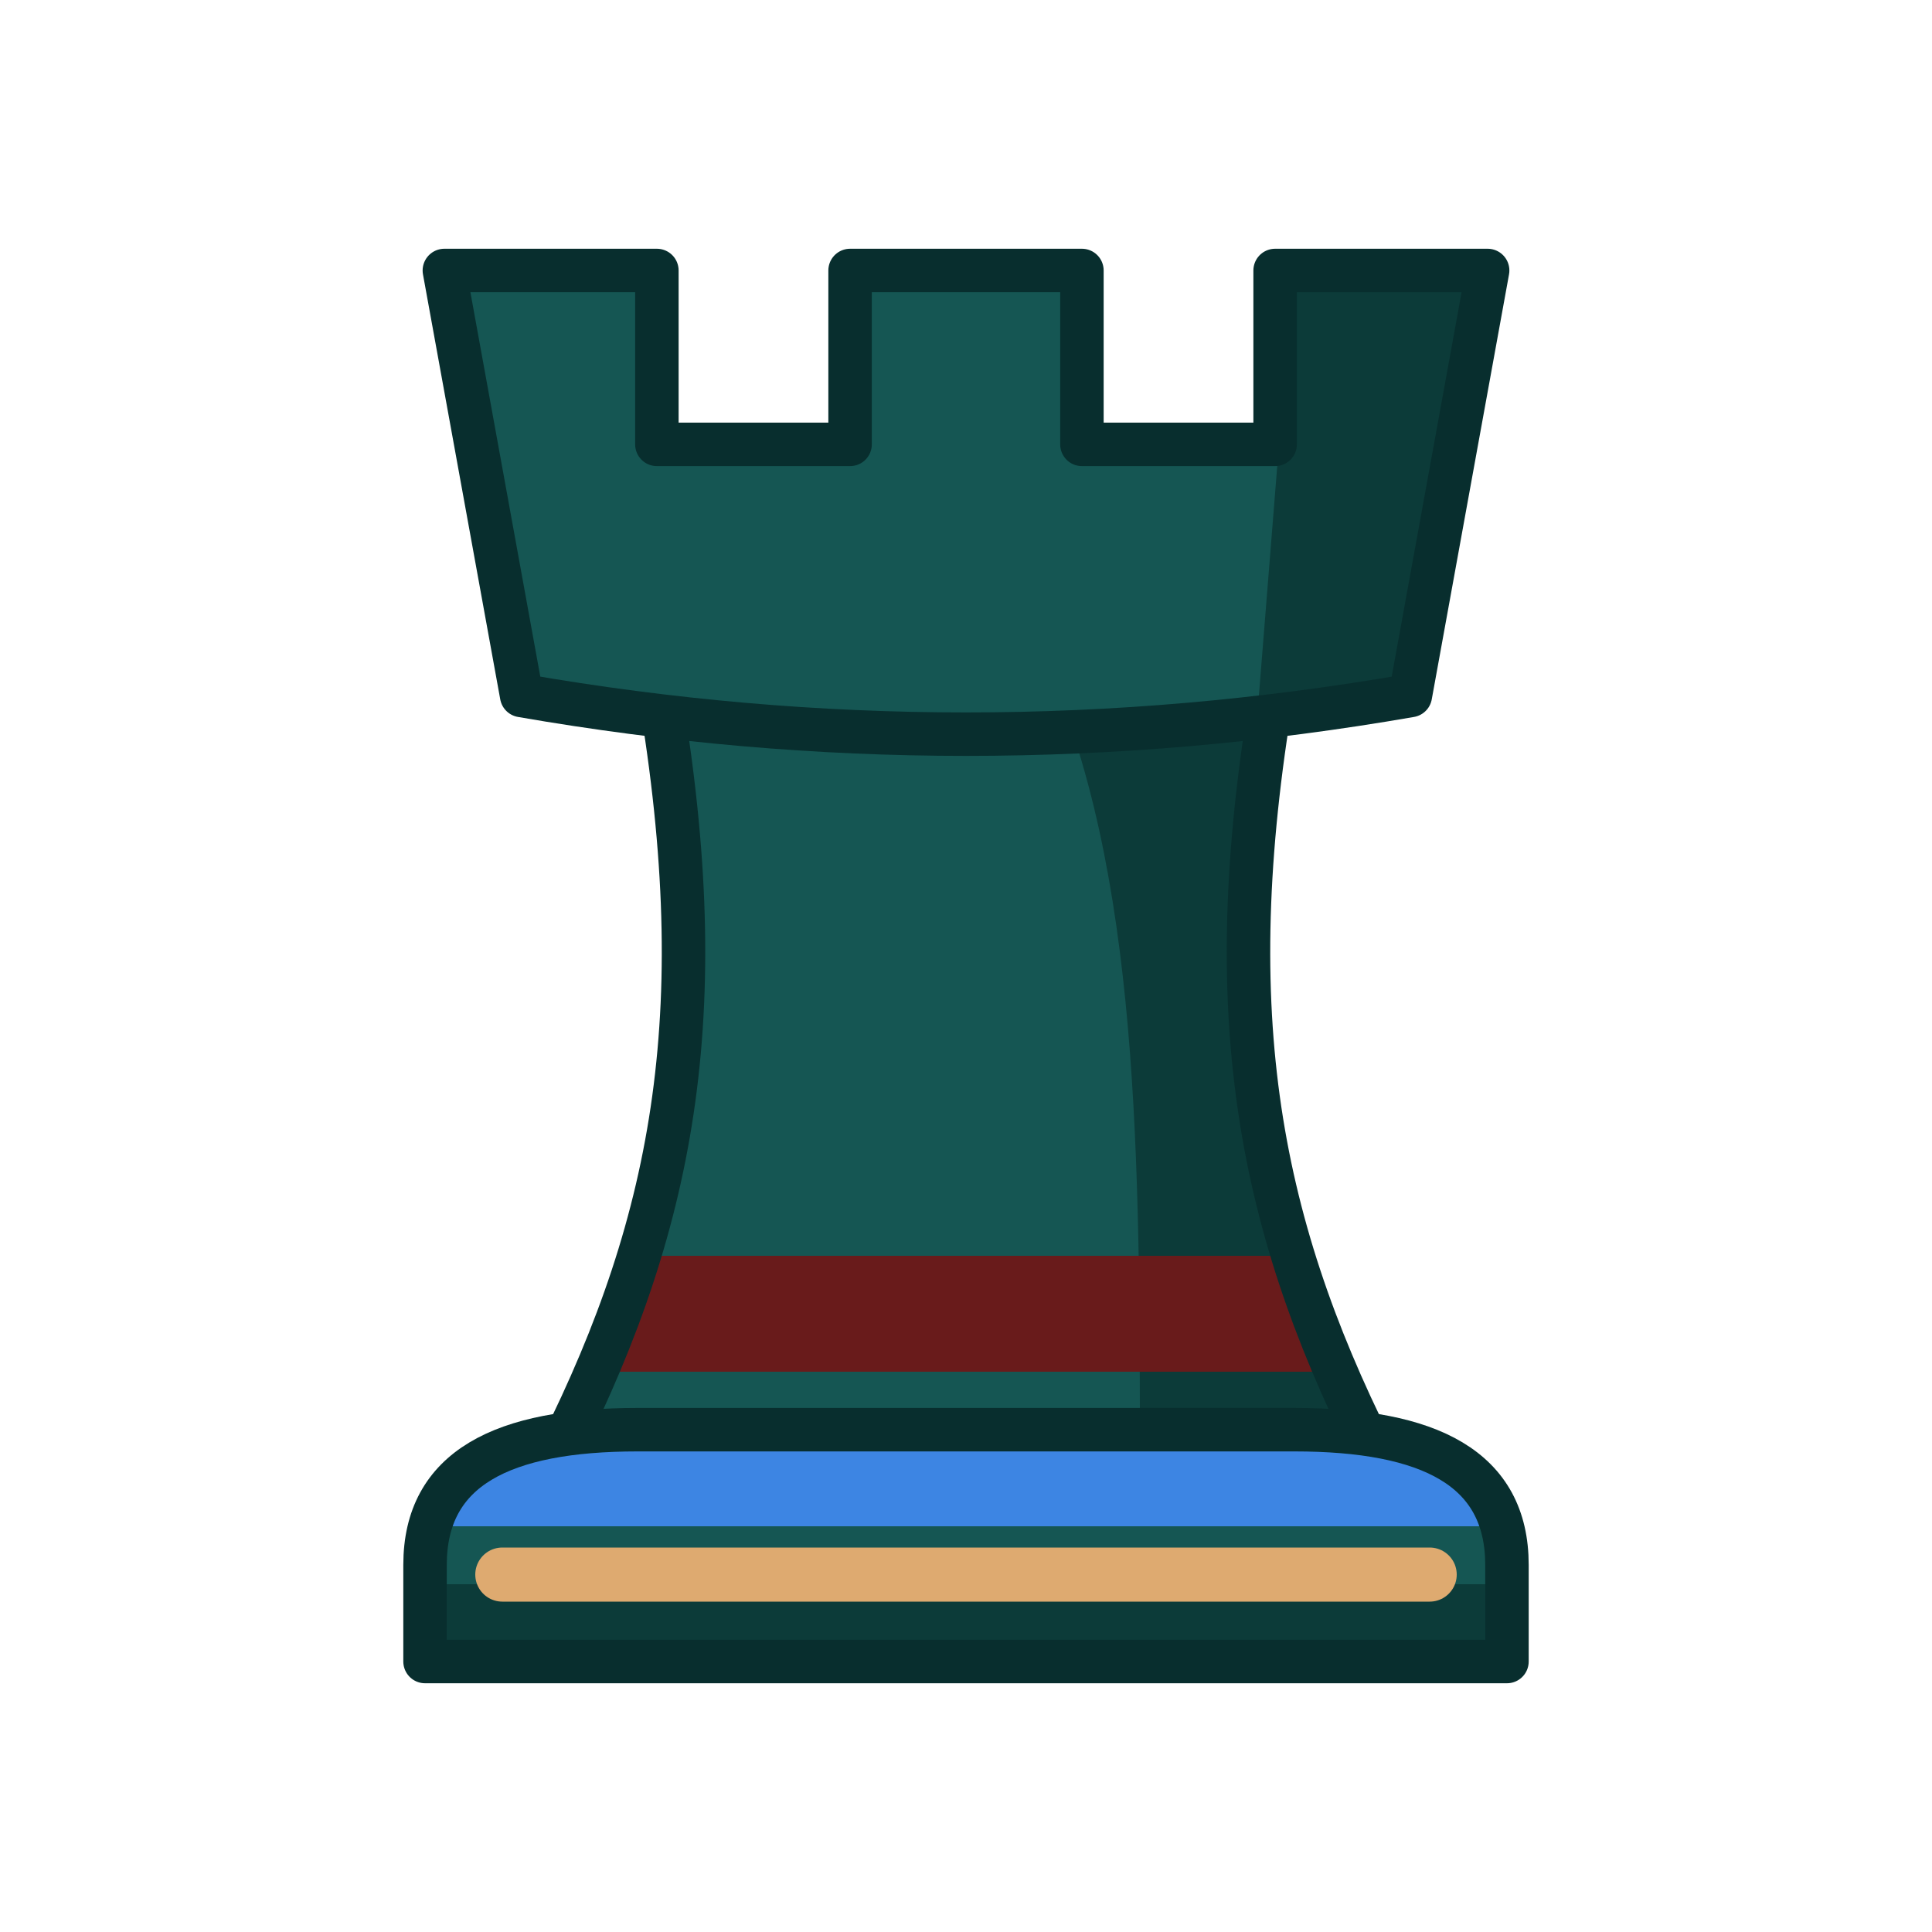
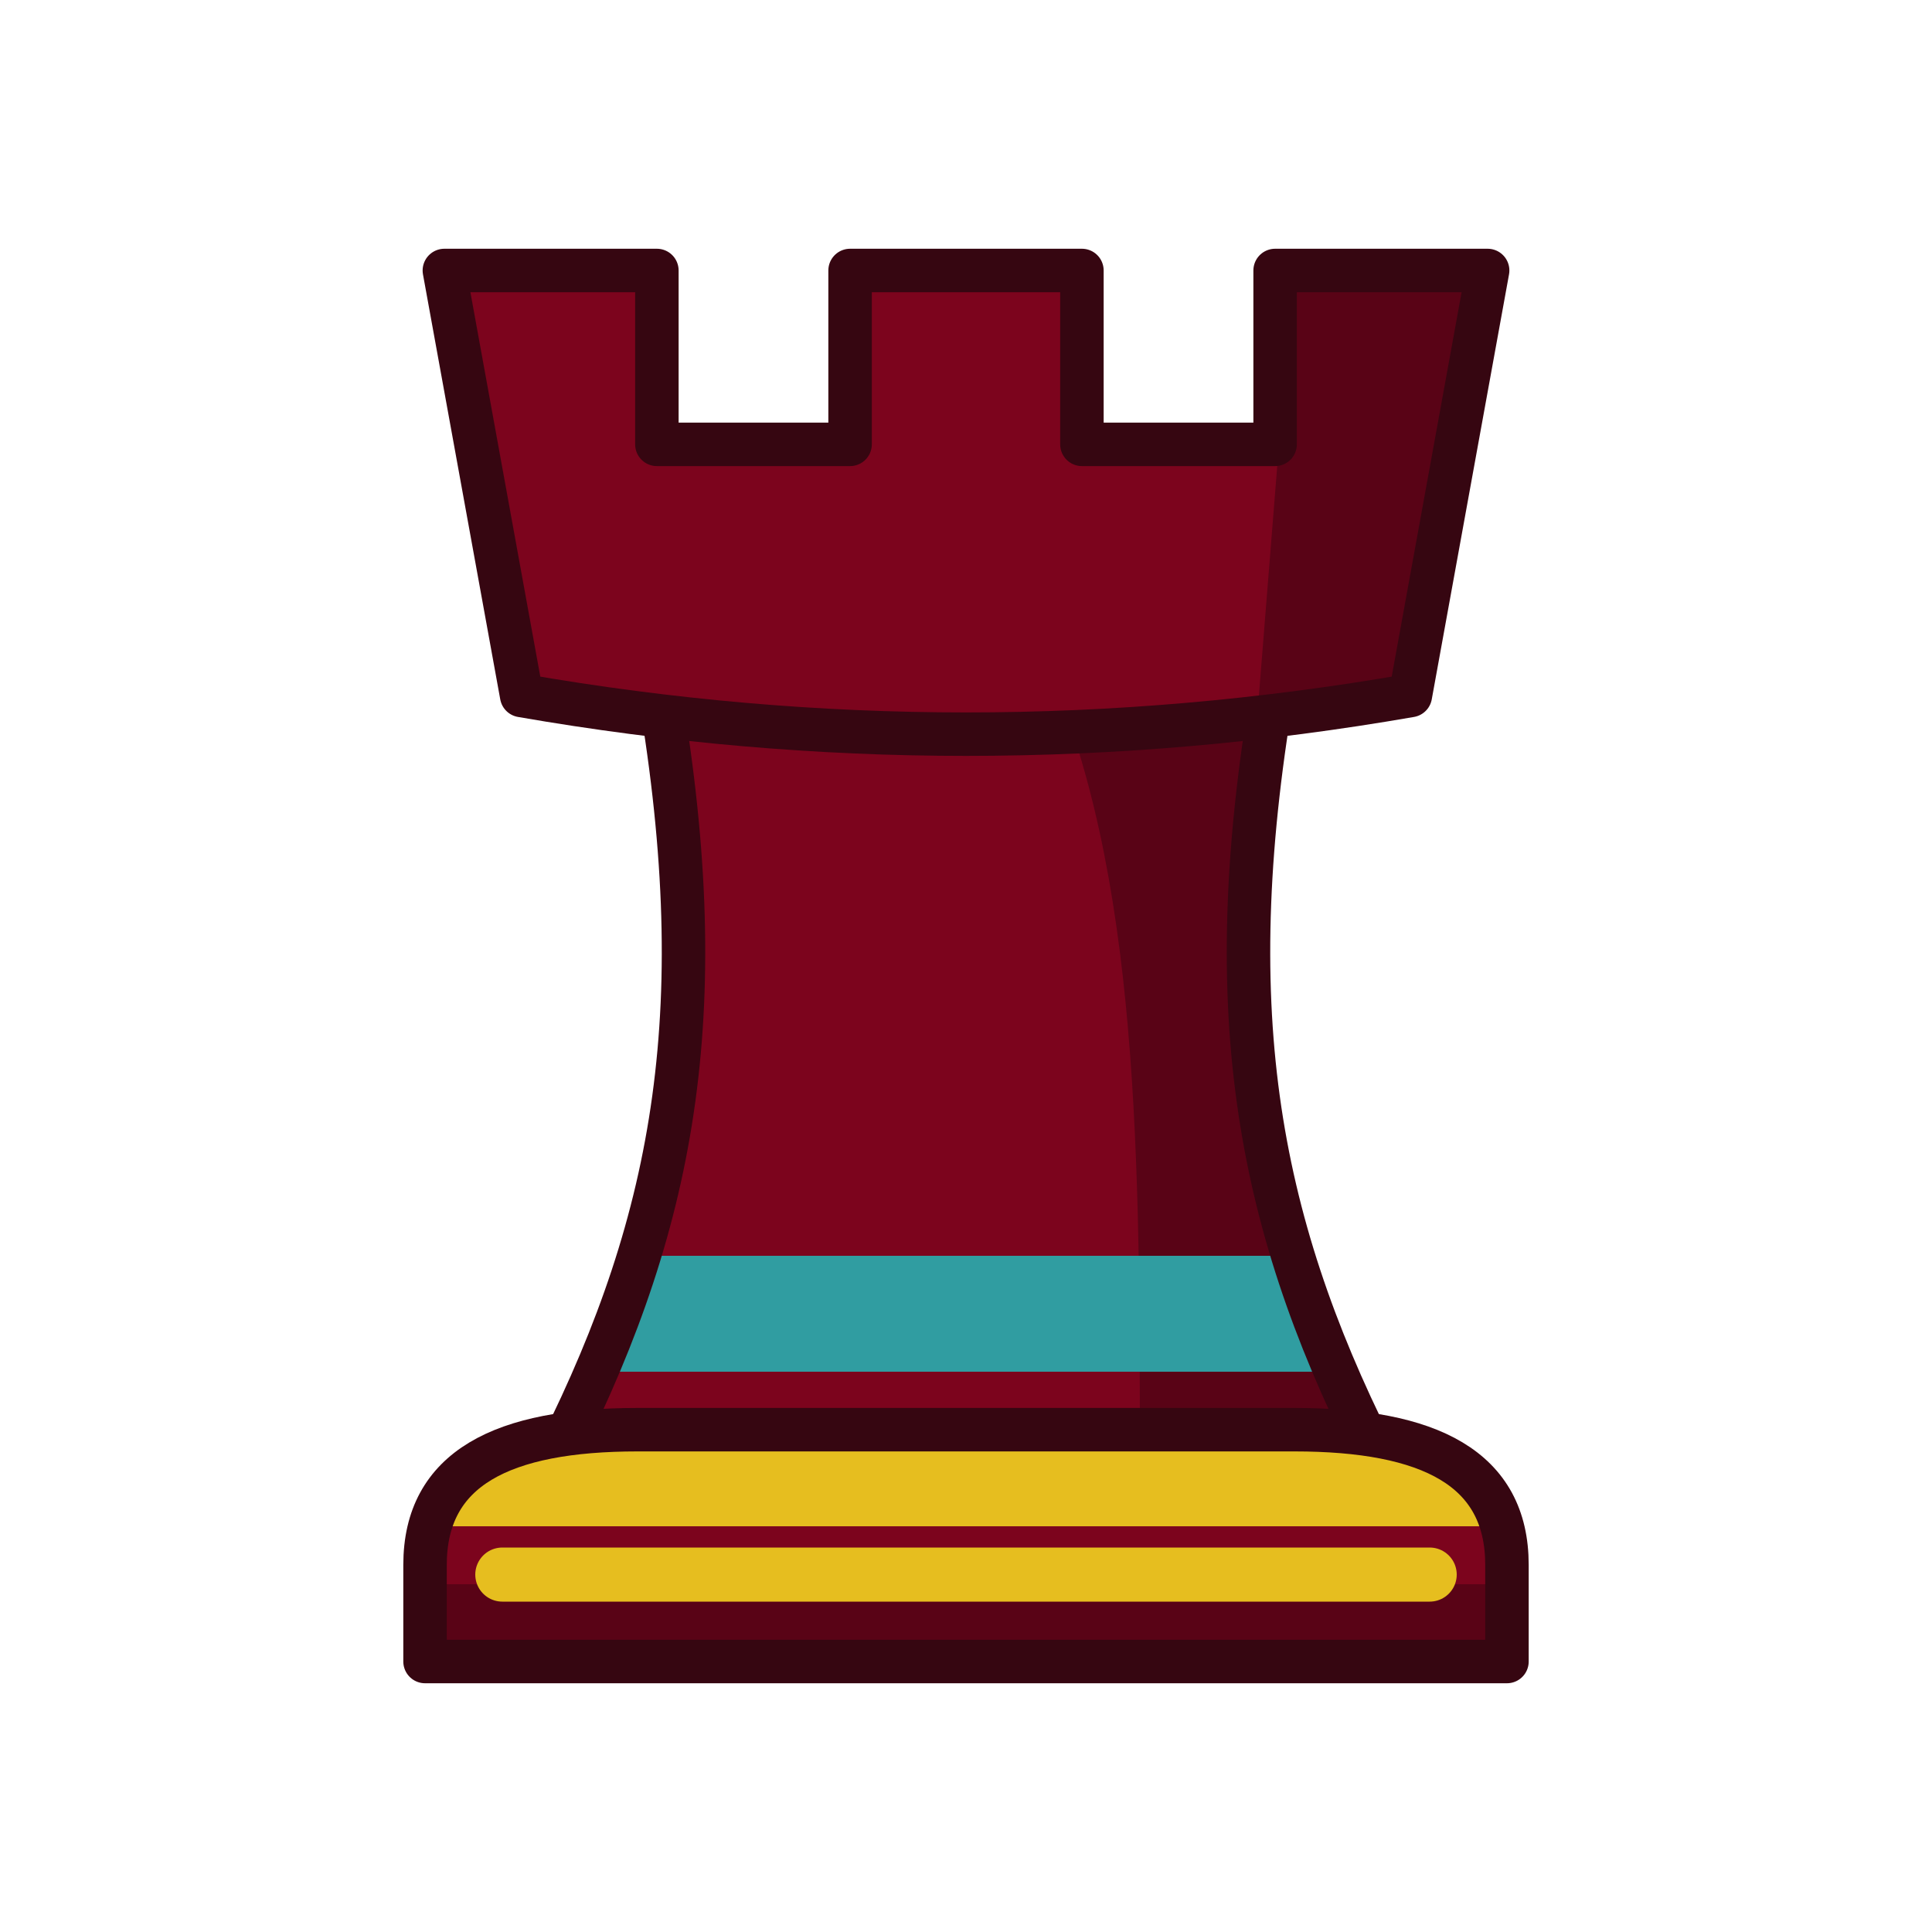
<svg xmlns="http://www.w3.org/2000/svg" viewBox="0 3 100 100">
-   <g fill="#155653" stroke="#082E2E" stroke-width="2.25" stroke-linejoin="round" stroke-linecap="round">
-     <path d="M34 38 H66 C63 55 65 66 71 78 H29 C35 66 37 55 34 38 Z" fill="#155653" stroke="none" fill-rule="evenodd" />
+   <g fill="#7C041D" stroke="#360611" stroke-width="2.25" stroke-linejoin="round" stroke-linecap="round">
+     <path d="M34 38 H66 C63 55 65 66 71 78 H29 C35 66 37 55 34 38 Z" fill="#7C041D" stroke="none" fill-rule="evenodd" />
    <defs>
      <clipPath id="s1">
        <path d="M34 38 H66 C63 55 65 66 71 78 H29 C35 66 37 55 34 38 Z" clip-rule="evenodd" />
      </clipPath>
    </defs>
-     <path d="M54 37 H67 C64 58 65 67 72 79 H59 C59 63 59 48 54 37 Z" fill="#0C3B39" stroke="none" clip-path="url(#s1)" />
+     <path d="M54 37 H67 C64 58 65 67 72 79 H59 C59 63 59 48 54 37 Z" fill="#590316" stroke="none" clip-path="url(#s1)" />
    <g stroke="none" clip-path="url(#s1)">
-       <path d="M10 68 H90 V74 H10 Z" fill="#691B1B" />
-       <path d="M10 78 H90 V82 H10 Z" fill="#3D85E3" />
+       <path d="M10 68 H90 V74 H10 Z" fill="#309DA1" />
+       <path d="M10 78 H90 V82 H10 Z" fill="#E6BE1F" />
    </g>
    <path d="M34 38 H66 C63 55 65 66 71 78 H29 C35 66 37 55 34 38 Z" fill="none" />
-     <path d="M23 17 H34 V26 H44 V17 H56 V26 H66 V17 H77 L73 39 Q50 43 27 39 Z" fill="#155653" stroke="none" fill-rule="evenodd" />
+     <path d="M23 17 H34 V26 H44 V17 H56 V26 H66 V17 H77 L73 39 Q50 43 27 39 Z" fill="#7C041D" stroke="none" fill-rule="evenodd" />
    <defs>
      <clipPath id="s2">
        <path d="M23 17 H34 V26 H44 V17 H56 V26 H66 V17 H77 L73 39 Q50 43 27 39 Z" clip-rule="evenodd" />
      </clipPath>
    </defs>
-     <path d="M67 16 H78 L73 40 L65 41 Z" fill="#0C3B39" stroke="none" clip-path="url(#s2)" />
+     <path d="M67 16 H78 L73 40 L65 41 Z" fill="#590316" stroke="none" clip-path="url(#s2)" />
    <g stroke="none" clip-path="url(#s2)">
-       <path d="M10 68 H90 V74 H10 Z" fill="#691B1B" />
-       <path d="M10 78 H90 V82 H10 Z" fill="#3D85E3" />
+       <path d="M10 68 H90 V74 H10 Z" fill="#309DA1" />
+       <path d="M10 78 H90 V82 H10 Z" fill="#E6BE1F" />
    </g>
    <path d="M23 17 H34 V26 H44 V17 H56 V26 H66 V17 H77 L73 39 Q50 43 27 39 Z" fill="none" />
-     <path d="M22 89 V84 C22 79 26 77 33 77 H67 C74 77 78 79 78 84 V89 Z" fill="#155653" stroke="none" fill-rule="evenodd" />
+     <path d="M22 89 V84 C22 79 26 77 33 77 H67 C74 77 78 79 78 84 V89 Z" fill="#7C041D" stroke="none" fill-rule="evenodd" />
    <defs>
      <clipPath id="s3">
        <path d="M22 89 V84 C22 79 26 77 33 77 H67 C74 77 78 79 78 84 V89 Z" clip-rule="evenodd" />
      </clipPath>
    </defs>
-     <path d="M21 85 H79 V90 H21 Z" fill="#0C3B39" stroke="none" clip-path="url(#s3)" />
+     <path d="M21 85 H79 V90 H21 Z" fill="#590316" stroke="none" clip-path="url(#s3)" />
    <g stroke="none" clip-path="url(#s3)">
-       <path d="M10 68 H90 V74 H10 Z" fill="#691B1B" />
-       <path d="M10 78 H90 V82 H10 Z" fill="#3D85E3" />
+       <path d="M10 68 H90 V74 H10 Z" fill="#309DA1" />
+       <path d="M10 78 H90 V82 H10 Z" fill="#E6BE1F" />
    </g>
    <path d="M22 89 V84 C22 79 26 77 33 77 H67 C74 77 78 79 78 84 V89 Z" fill="none" />
-     <path d="M26 84.5 H74" fill="none" stroke="#DEAA70" stroke-width="2.8" stroke-linecap="round" />
+     <path d="M26 84.5 H74" fill="none" stroke="#E6BE1F" stroke-width="2.8" stroke-linecap="round" />
  </g>
</svg>
